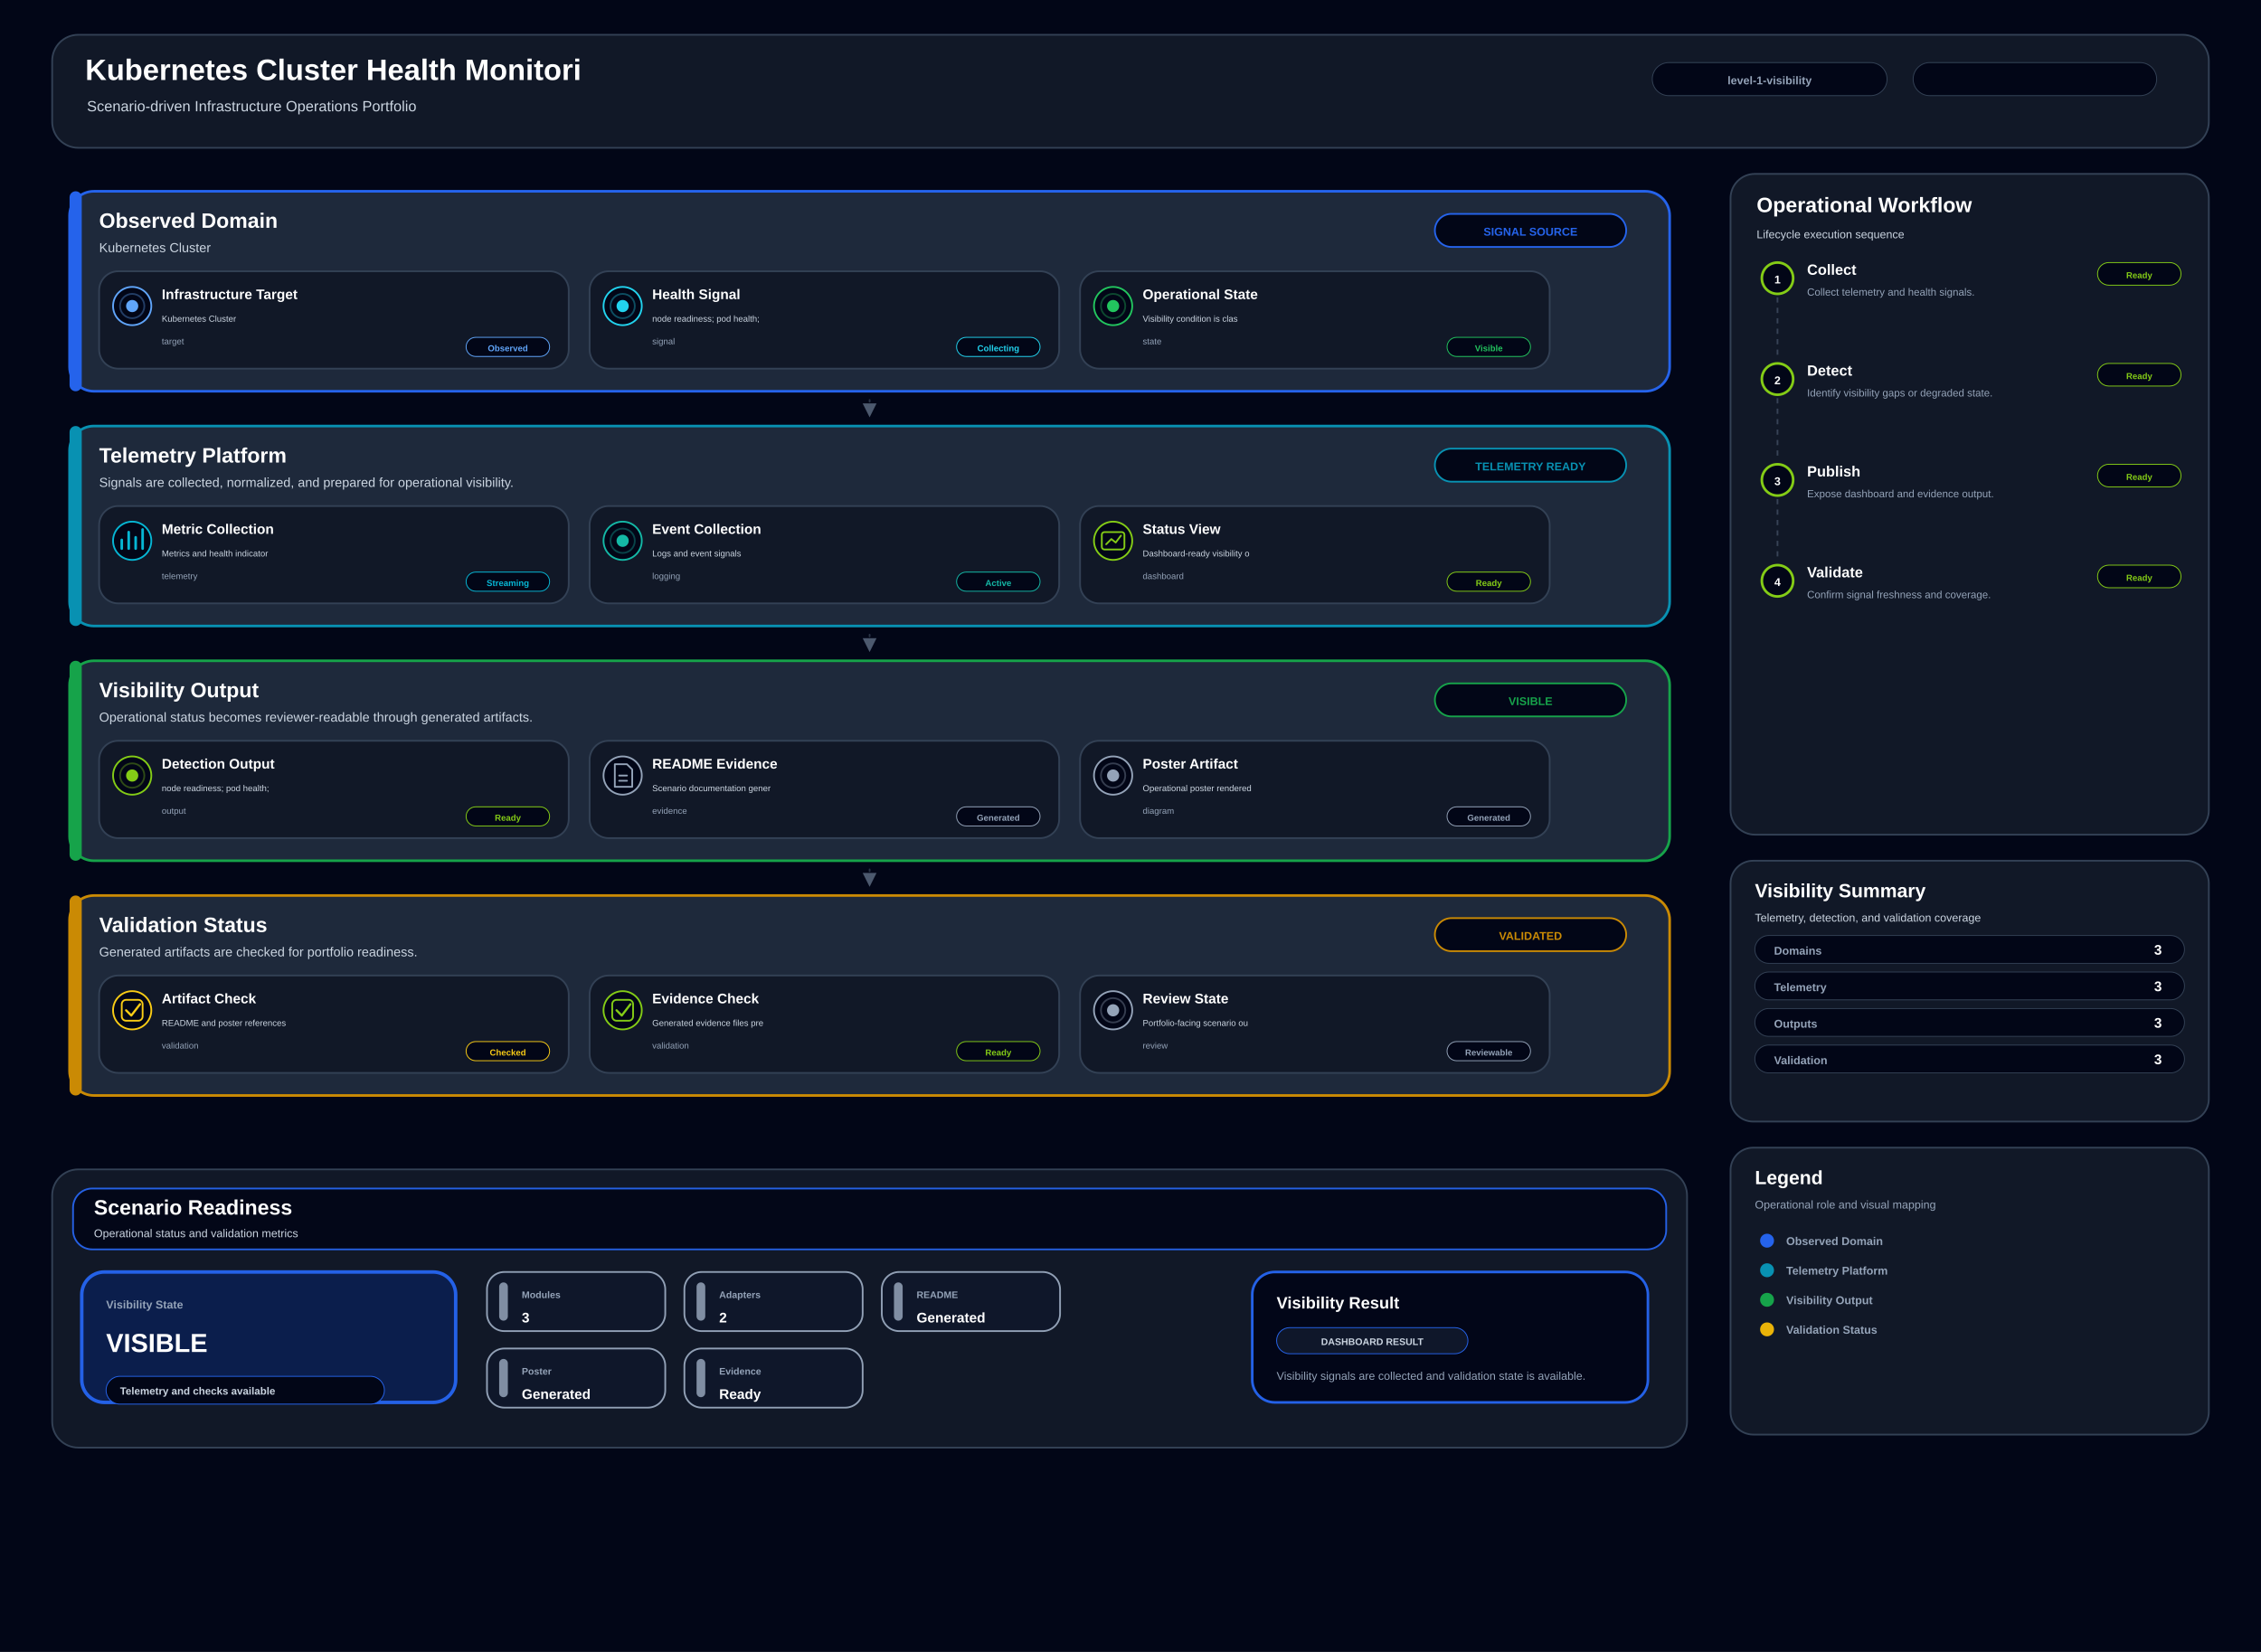
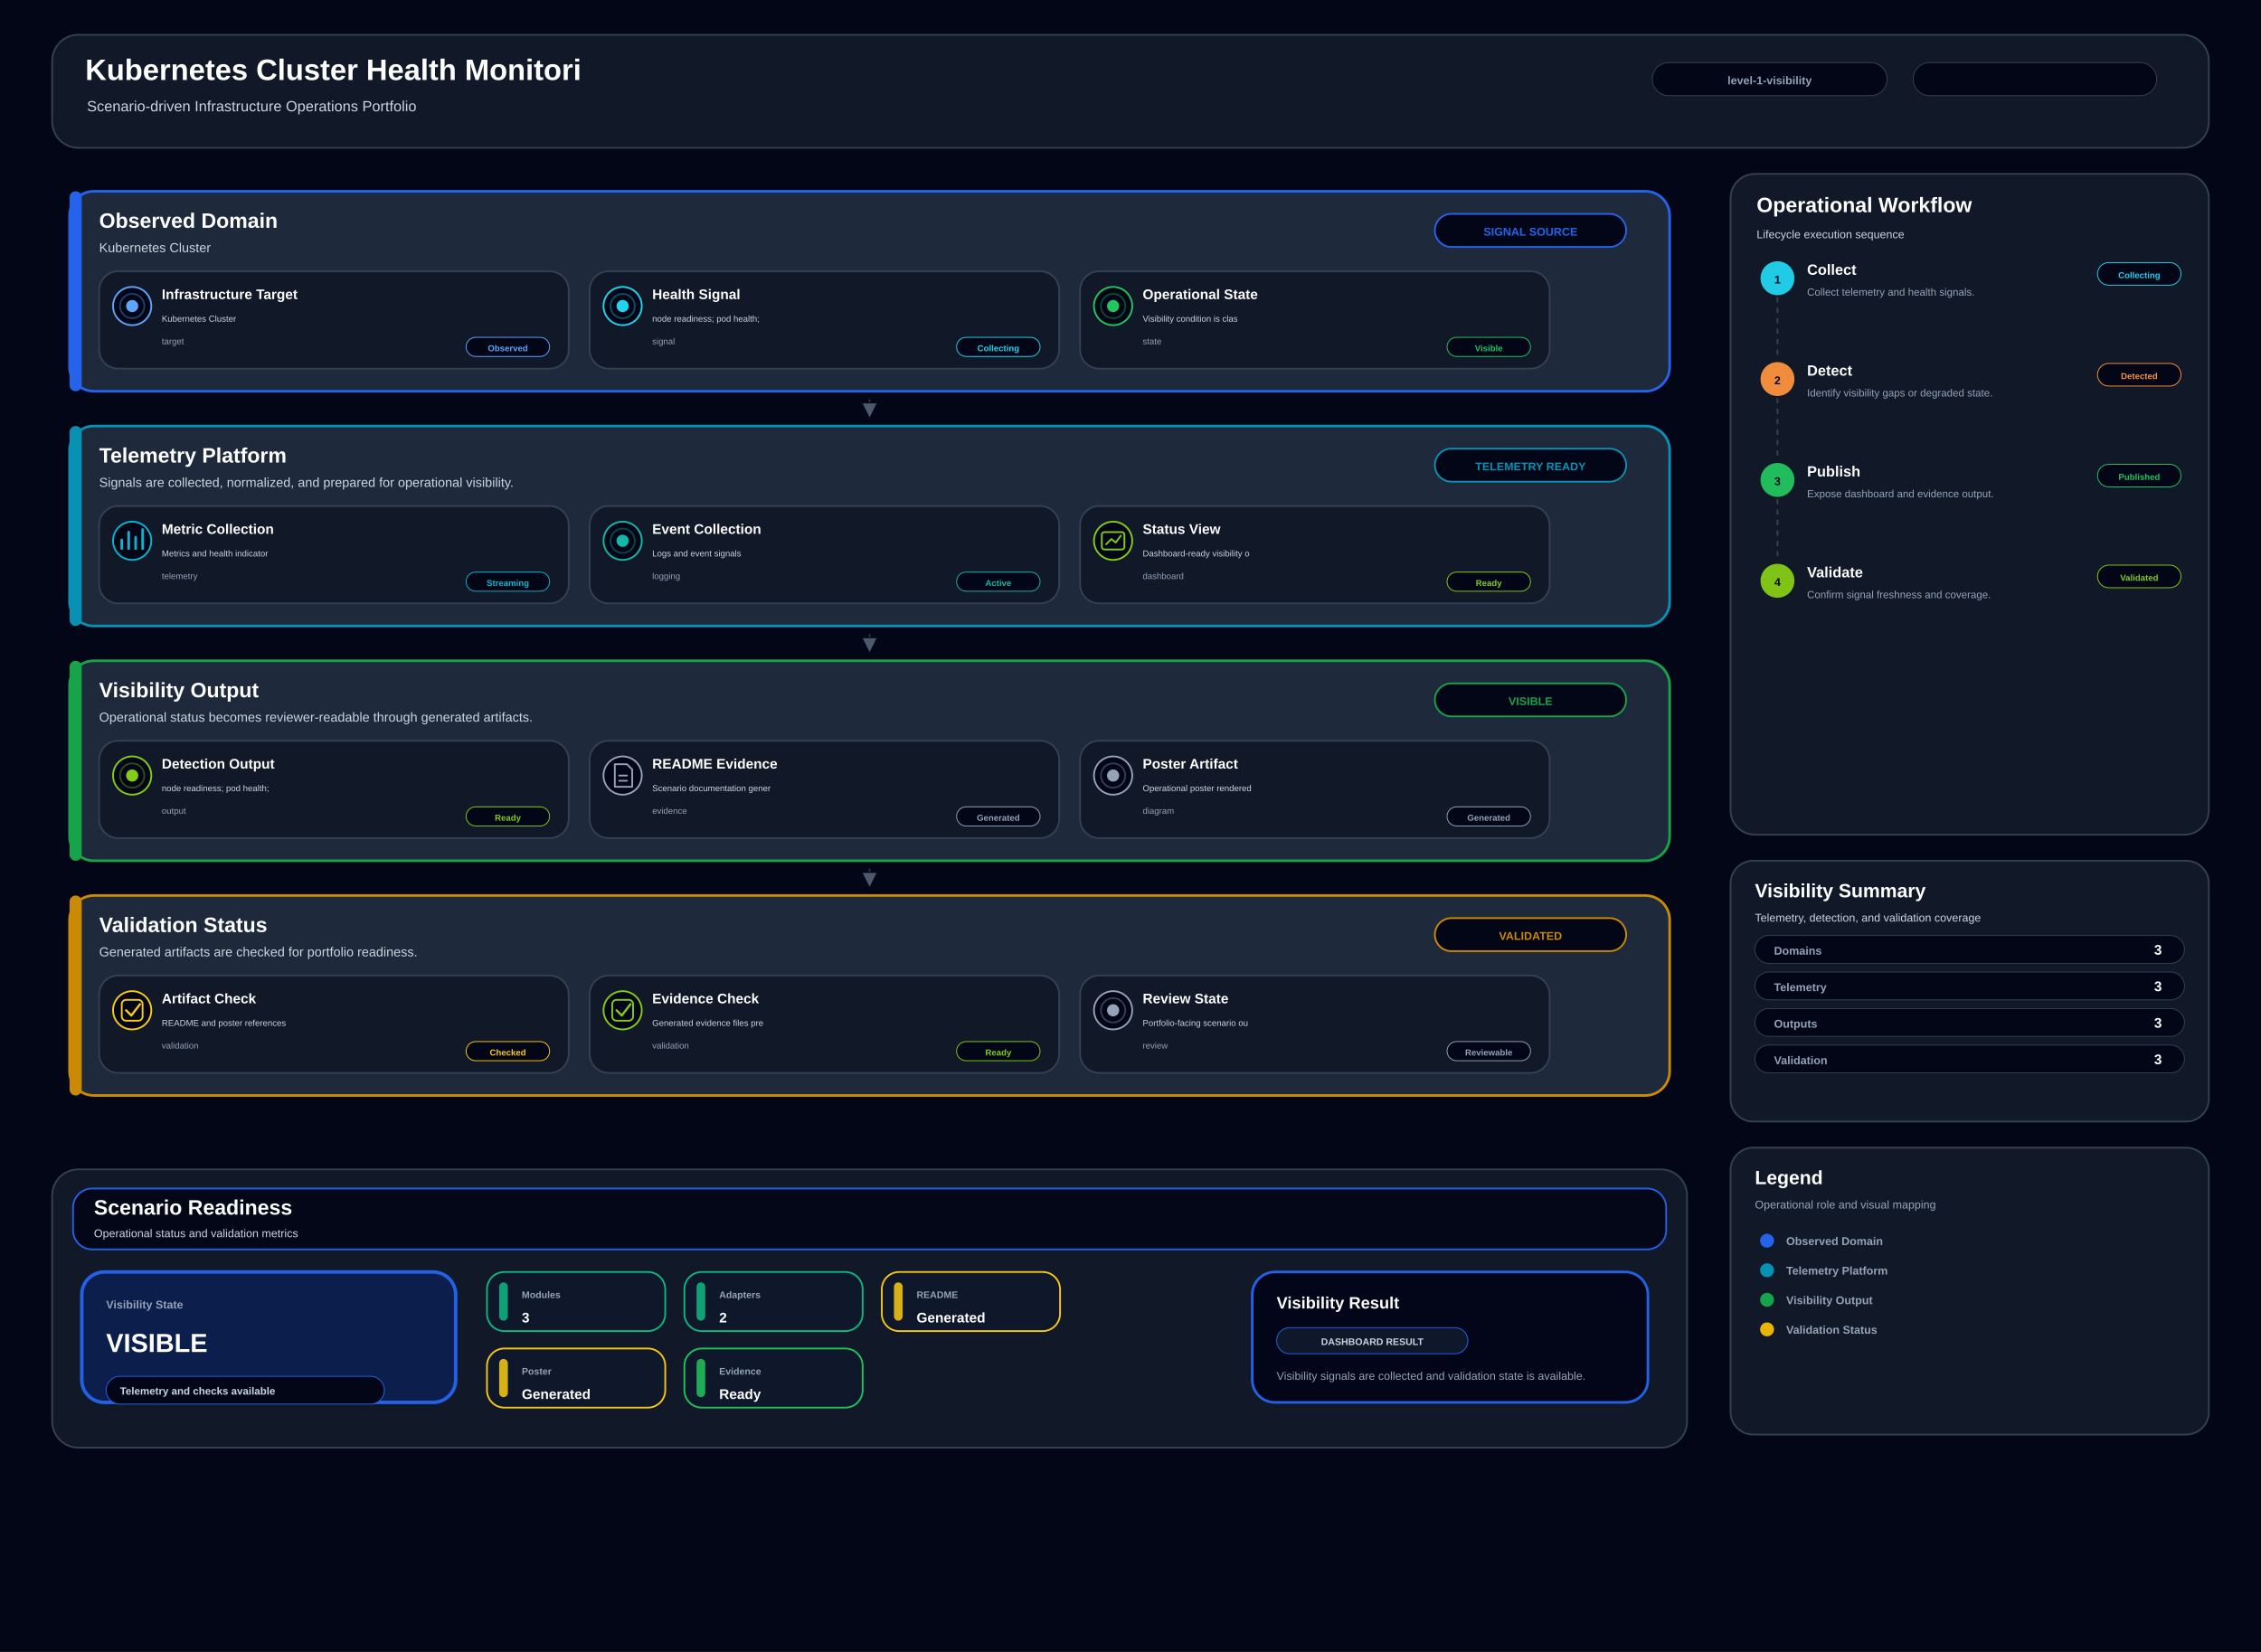
<svg xmlns="http://www.w3.org/2000/svg" width="2600" height="1900" viewBox="0 0 2600 1900" font-family="Arial, Helvetica, sans-serif">
  <style>text { font-family: Arial, Helvetica, sans-serif; letter-spacing: normal; word-spacing: normal; text-rendering: optimizeLegibility; font-kerning: normal; }</style>
  <style>text { font-family: Arial, Helvetica, sans-serif; letter-spacing: normal; word-spacing: normal; text-rendering: optimizeLegibility; font-kerning: normal; }</style>
  <rect width="2600" height="1900" fill="#020617" />
  <rect x="60" y="40" width="2480" height="130" rx="30" fill="#111827" stroke="#334155" stroke-width="2" />
  <text x="98" y="92" fill="#ffffff" font-size="34" font-weight="bold">Kubernetes Cluster Health Monitori</text>
  <text x="100" y="128" fill="#cbd5e1" font-size="17">Scenario-driven Infrastructure Operations Portfolio</text>
  <rect x="1900" y="72" width="270" height="38" rx="19" fill="#020617" stroke="#334155" stroke-width="1" />
  <text x="2035" y="97" fill="#94a3b8" font-size="13" text-anchor="middle" font-weight="bold">level-1-visibility</text>
  <rect x="2200" y="72" width="280" height="38" rx="19" fill="#020617" stroke="#334155" stroke-width="1" />
  <text x="2340" y="97" fill="#94a3b8" font-size="13" text-anchor="middle" font-weight="bold" />
  <rect x="80" y="220" width="1840" height="230" rx="28" fill="#1e293b" stroke="#2563eb" stroke-width="3" />
  <rect x="80" y="220" width="14" height="230" rx="7" fill="#2563eb" />
  <text x="114" y="262" fill="#ffffff" font-size="24" font-weight="bold">Observed Domain</text>
  <text x="114" y="290" fill="#cbd5e1" font-size="15">Kubernetes Cluster</text>
  <rect x="1650" y="246" width="220" height="38" rx="19" fill="#020617" stroke="#2563eb" stroke-width="2" />
  <text x="1760" y="271" fill="#2563eb" font-size="13" text-anchor="middle" font-weight="bold">SIGNAL SOURCE</text>
  <rect x="114" y="312" width="540" height="112" rx="22" fill="#111827" stroke="#334155" stroke-width="2" />
  <circle cx="152" cy="352" r="22" fill="#020617" stroke="#60a5fa" stroke-width="2" />
  <circle cx="152" cy="352" r="7" fill="#60a5fa" />
  <circle cx="152" cy="352" r="14" fill="none" stroke="#60a5fa" stroke-width="2" opacity="0.35" />
  <text x="186" y="344" fill="#ffffff" font-size="16" font-weight="bold">Infrastructure Target</text>
  <text x="186" y="370" fill="#cbd5e1" font-size="10">Kubernetes Cluster</text>
  <text x="186" y="396" fill="#94a3b8" font-size="10">target</text>
  <rect x="536" y="388" width="96" height="22" rx="11" fill="#020617" stroke="#60a5fa" stroke-width="1" />
  <text x="584" y="404" fill="#60a5fa" font-size="10" text-anchor="middle" font-weight="bold">Observed</text>
  <rect x="678" y="312" width="540" height="112" rx="22" fill="#111827" stroke="#334155" stroke-width="2" />
  <circle cx="716" cy="352" r="22" fill="#020617" stroke="#22d3ee" stroke-width="2" />
  <circle cx="716" cy="352" r="7" fill="#22d3ee" />
  <circle cx="716" cy="352" r="14" fill="none" stroke="#22d3ee" stroke-width="2" opacity="0.35" />
  <text x="750" y="344" fill="#ffffff" font-size="16" font-weight="bold">Health Signal</text>
  <text x="750" y="370" fill="#cbd5e1" font-size="10">node readiness; pod health; </text>
  <text x="750" y="396" fill="#94a3b8" font-size="10">signal</text>
  <rect x="1100" y="388" width="96" height="22" rx="11" fill="#020617" stroke="#22d3ee" stroke-width="1" />
  <text x="1148" y="404" fill="#22d3ee" font-size="10" text-anchor="middle" font-weight="bold">Collecting</text>
  <rect x="1242" y="312" width="540" height="112" rx="22" fill="#111827" stroke="#334155" stroke-width="2" />
  <circle cx="1280" cy="352" r="22" fill="#020617" stroke="#22c55e" stroke-width="2" />
  <circle cx="1280" cy="352" r="7" fill="#22c55e" />
  <circle cx="1280" cy="352" r="14" fill="none" stroke="#22c55e" stroke-width="2" opacity="0.35" />
  <text x="1314" y="344" fill="#ffffff" font-size="16" font-weight="bold">Operational State</text>
  <text x="1314" y="370" fill="#cbd5e1" font-size="10">Visibility condition is clas</text>
  <text x="1314" y="396" fill="#94a3b8" font-size="10">state</text>
  <rect x="1664" y="388" width="96" height="22" rx="11" fill="#020617" stroke="#22c55e" stroke-width="1" />
  <text x="1712" y="404" fill="#22c55e" font-size="10" text-anchor="middle" font-weight="bold">Visible</text>
  <rect x="80" y="490" width="1840" height="230" rx="28" fill="#1e293b" stroke="#0891b2" stroke-width="3" />
  <rect x="80" y="490" width="14" height="230" rx="7" fill="#0891b2" />
  <text x="114" y="532" fill="#ffffff" font-size="24" font-weight="bold">Telemetry Platform</text>
  <text x="114" y="560" fill="#cbd5e1" font-size="15">Signals are collected, normalized, and prepared for operational visibility.</text>
  <rect x="1650" y="516" width="220" height="38" rx="19" fill="#020617" stroke="#0891b2" stroke-width="2" />
  <text x="1760" y="541" fill="#0891b2" font-size="13" text-anchor="middle" font-weight="bold">TELEMETRY READY</text>
  <rect x="114" y="582" width="540" height="112" rx="22" fill="#111827" stroke="#334155" stroke-width="2" />
  <circle cx="152" cy="622" r="22" fill="#020617" stroke="#06b6d4" stroke-width="2" />
  <line x1="140" y1="631" x2="140" y2="621" stroke="#06b6d4" stroke-width="3" stroke-linecap="round" />
  <line x1="148" y1="631" x2="148" y2="612" stroke="#06b6d4" stroke-width="3" stroke-linecap="round" />
  <line x1="156" y1="631" x2="156" y2="618" stroke="#06b6d4" stroke-width="3" stroke-linecap="round" />
  <line x1="164" y1="631" x2="164" y2="609" stroke="#06b6d4" stroke-width="3" stroke-linecap="round" />
  <text x="186" y="614" fill="#ffffff" font-size="16" font-weight="bold">Metric Collection</text>
  <text x="186" y="640" fill="#cbd5e1" font-size="10">Metrics and health indicator</text>
  <text x="186" y="666" fill="#94a3b8" font-size="10">telemetry</text>
  <rect x="536" y="658" width="96" height="22" rx="11" fill="#020617" stroke="#06b6d4" stroke-width="1" />
  <text x="584" y="674" fill="#06b6d4" font-size="10" text-anchor="middle" font-weight="bold">Streaming</text>
  <rect x="678" y="582" width="540" height="112" rx="22" fill="#111827" stroke="#334155" stroke-width="2" />
  <circle cx="716" cy="622" r="22" fill="#020617" stroke="#14b8a6" stroke-width="2" />
  <circle cx="716" cy="622" r="7" fill="#14b8a6" />
  <circle cx="716" cy="622" r="14" fill="none" stroke="#14b8a6" stroke-width="2" opacity="0.35" />
  <text x="750" y="614" fill="#ffffff" font-size="16" font-weight="bold">Event Collection</text>
  <text x="750" y="640" fill="#cbd5e1" font-size="10">Logs and event signals</text>
  <text x="750" y="666" fill="#94a3b8" font-size="10">logging</text>
  <rect x="1100" y="658" width="96" height="22" rx="11" fill="#020617" stroke="#14b8a6" stroke-width="1" />
  <text x="1148" y="674" fill="#14b8a6" font-size="10" text-anchor="middle" font-weight="bold">Active</text>
  <rect x="1242" y="582" width="540" height="112" rx="22" fill="#111827" stroke="#334155" stroke-width="2" />
  <circle cx="1280" cy="622" r="22" fill="#020617" stroke="#84cc16" stroke-width="2" />
  <rect x="1267" y="612" width="26" height="20" rx="3" fill="none" stroke="#84cc16" stroke-width="2" />
  <polyline points="1272,626 1278,620 1283,624 1289,616" fill="none" stroke="#84cc16" stroke-width="2" stroke-linecap="round" stroke-linejoin="round" />
  <text x="1314" y="614" fill="#ffffff" font-size="16" font-weight="bold">Status View</text>
  <text x="1314" y="640" fill="#cbd5e1" font-size="10">Dashboard-ready visibility o</text>
  <text x="1314" y="666" fill="#94a3b8" font-size="10">dashboard</text>
  <rect x="1664" y="658" width="96" height="22" rx="11" fill="#020617" stroke="#84cc16" stroke-width="1" />
  <text x="1712" y="674" fill="#84cc16" font-size="10" text-anchor="middle" font-weight="bold">Ready</text>
  <rect x="80" y="760" width="1840" height="230" rx="28" fill="#1e293b" stroke="#16a34a" stroke-width="3" />
  <rect x="80" y="760" width="14" height="230" rx="7" fill="#16a34a" />
  <text x="114" y="802" fill="#ffffff" font-size="24" font-weight="bold">Visibility Output</text>
  <text x="114" y="830" fill="#cbd5e1" font-size="15">Operational status becomes reviewer-readable through generated artifacts.</text>
  <rect x="1650" y="786" width="220" height="38" rx="19" fill="#020617" stroke="#16a34a" stroke-width="2" />
  <text x="1760" y="811" fill="#16a34a" font-size="13" text-anchor="middle" font-weight="bold">VISIBLE</text>
  <rect x="114" y="852" width="540" height="112" rx="22" fill="#111827" stroke="#334155" stroke-width="2" />
  <circle cx="152" cy="892" r="22" fill="#020617" stroke="#84cc16" stroke-width="2" />
  <circle cx="152" cy="892" r="7" fill="#84cc16" />
  <circle cx="152" cy="892" r="14" fill="none" stroke="#84cc16" stroke-width="2" opacity="0.35" />
  <text x="186" y="884" fill="#ffffff" font-size="16" font-weight="bold">Detection Output</text>
  <text x="186" y="910" fill="#cbd5e1" font-size="10">node readiness; pod health; </text>
  <text x="186" y="936" fill="#94a3b8" font-size="10">output</text>
  <rect x="536" y="928" width="96" height="22" rx="11" fill="#020617" stroke="#84cc16" stroke-width="1" />
  <text x="584" y="944" fill="#84cc16" font-size="10" text-anchor="middle" font-weight="bold">Ready</text>
  <rect x="678" y="852" width="540" height="112" rx="22" fill="#111827" stroke="#334155" stroke-width="2" />
  <circle cx="716" cy="892" r="22" fill="#020617" stroke="#94a3b8" stroke-width="2" />
  <polygon points="707,879 721,879 727,885 727,905 707,905" fill="none" stroke="#94a3b8" stroke-width="2" stroke-linejoin="round" />
  <line x1="712" y1="892" x2="721" y2="892" stroke="#94a3b8" stroke-width="2" stroke-linecap="round" />
  <line x1="712" y1="898" x2="721" y2="898" stroke="#94a3b8" stroke-width="2" stroke-linecap="round" />
  <text x="750" y="884" fill="#ffffff" font-size="16" font-weight="bold">README Evidence</text>
  <text x="750" y="910" fill="#cbd5e1" font-size="10">Scenario documentation gener</text>
  <text x="750" y="936" fill="#94a3b8" font-size="10">evidence</text>
  <rect x="1100" y="928" width="96" height="22" rx="11" fill="#020617" stroke="#94a3b8" stroke-width="1" />
  <text x="1148" y="944" fill="#94a3b8" font-size="10" text-anchor="middle" font-weight="bold">Generated</text>
  <rect x="1242" y="852" width="540" height="112" rx="22" fill="#111827" stroke="#334155" stroke-width="2" />
  <circle cx="1280" cy="892" r="22" fill="#020617" stroke="#94a3b8" stroke-width="2" />
  <circle cx="1280" cy="892" r="7" fill="#94a3b8" />
  <circle cx="1280" cy="892" r="14" fill="none" stroke="#94a3b8" stroke-width="2" opacity="0.35" />
  <text x="1314" y="884" fill="#ffffff" font-size="16" font-weight="bold">Poster Artifact</text>
  <text x="1314" y="910" fill="#cbd5e1" font-size="10">Operational poster rendered</text>
  <text x="1314" y="936" fill="#94a3b8" font-size="10">diagram</text>
  <rect x="1664" y="928" width="96" height="22" rx="11" fill="#020617" stroke="#94a3b8" stroke-width="1" />
  <text x="1712" y="944" fill="#94a3b8" font-size="10" text-anchor="middle" font-weight="bold">Generated</text>
  <rect x="80" y="1030" width="1840" height="230" rx="28" fill="#1e293b" stroke="#ca8a04" stroke-width="3" />
  <rect x="80" y="1030" width="14" height="230" rx="7" fill="#ca8a04" />
  <text x="114" y="1072" fill="#ffffff" font-size="24" font-weight="bold">Validation Status</text>
  <text x="114" y="1100" fill="#cbd5e1" font-size="15">Generated artifacts are checked for portfolio readiness.</text>
  <rect x="1650" y="1056" width="220" height="38" rx="19" fill="#020617" stroke="#ca8a04" stroke-width="2" />
  <text x="1760" y="1081" fill="#ca8a04" font-size="13" text-anchor="middle" font-weight="bold">VALIDATED</text>
  <rect x="114" y="1122" width="540" height="112" rx="22" fill="#111827" stroke="#334155" stroke-width="2" />
  <circle cx="152" cy="1162" r="22" fill="#020617" stroke="#facc15" stroke-width="2" />
  <rect x="140" y="1150" width="24" height="24" rx="5" fill="none" stroke="#facc15" stroke-width="2" />
  <polyline points="145,1162 151,1168 161,1155" fill="none" stroke="#facc15" stroke-width="2.5" stroke-linecap="round" stroke-linejoin="round" />
  <text x="186" y="1154" fill="#ffffff" font-size="16" font-weight="bold">Artifact Check</text>
  <text x="186" y="1180" fill="#cbd5e1" font-size="10">README and poster references</text>
  <text x="186" y="1206" fill="#94a3b8" font-size="10">validation</text>
  <rect x="536" y="1198" width="96" height="22" rx="11" fill="#020617" stroke="#facc15" stroke-width="1" />
  <text x="584" y="1214" fill="#facc15" font-size="10" text-anchor="middle" font-weight="bold">Checked</text>
  <rect x="678" y="1122" width="540" height="112" rx="22" fill="#111827" stroke="#334155" stroke-width="2" />
  <circle cx="716" cy="1162" r="22" fill="#020617" stroke="#84cc16" stroke-width="2" />
  <rect x="704" y="1150" width="24" height="24" rx="5" fill="none" stroke="#84cc16" stroke-width="2" />
  <polyline points="709,1162 715,1168 725,1155" fill="none" stroke="#84cc16" stroke-width="2.5" stroke-linecap="round" stroke-linejoin="round" />
  <text x="750" y="1154" fill="#ffffff" font-size="16" font-weight="bold">Evidence Check</text>
  <text x="750" y="1180" fill="#cbd5e1" font-size="10">Generated evidence files pre</text>
  <text x="750" y="1206" fill="#94a3b8" font-size="10">validation</text>
  <rect x="1100" y="1198" width="96" height="22" rx="11" fill="#020617" stroke="#84cc16" stroke-width="1" />
  <text x="1148" y="1214" fill="#84cc16" font-size="10" text-anchor="middle" font-weight="bold">Ready</text>
  <rect x="1242" y="1122" width="540" height="112" rx="22" fill="#111827" stroke="#334155" stroke-width="2" />
  <circle cx="1280" cy="1162" r="22" fill="#020617" stroke="#94a3b8" stroke-width="2" />
  <circle cx="1280" cy="1162" r="7" fill="#94a3b8" />
  <circle cx="1280" cy="1162" r="14" fill="none" stroke="#94a3b8" stroke-width="2" opacity="0.35" />
  <text x="1314" y="1154" fill="#ffffff" font-size="16" font-weight="bold">Review State</text>
  <text x="1314" y="1180" fill="#cbd5e1" font-size="10">Portfolio-facing scenario ou</text>
  <text x="1314" y="1206" fill="#94a3b8" font-size="10">review</text>
  <rect x="1664" y="1198" width="96" height="22" rx="11" fill="#020617" stroke="#94a3b8" stroke-width="1" />
  <text x="1712" y="1214" fill="#94a3b8" font-size="10" text-anchor="middle" font-weight="bold">Reviewable</text>
  <line x1="1000.0" y1="460" x2="1000.0" y2="462" stroke="#475569" stroke-width="2" stroke-linecap="round" stroke-dasharray="8 8" opacity="0.55" />
  <polygon points="992.0,464 1008.0,464 1000.0,480" fill="#64748b" opacity="0.75" />
  <line x1="1000.0" y1="730" x2="1000.0" y2="732" stroke="#475569" stroke-width="2" stroke-linecap="round" stroke-dasharray="8 8" opacity="0.55" />
  <polygon points="992.0,734 1008.0,734 1000.0,750" fill="#64748b" opacity="0.75" />
  <line x1="1000.0" y1="1000" x2="1000.0" y2="1002" stroke="#475569" stroke-width="2" stroke-linecap="round" stroke-dasharray="8 8" opacity="0.55" />
  <polygon points="992.0,1004 1008.0,1004 1000.0,1020" fill="#64748b" opacity="0.75" />
  <rect x="1990" y="200" width="550" height="760" rx="28" fill="#111827" stroke="#334155" stroke-width="2" />
  <text x="2020" y="244" fill="#ffffff" font-size="24" font-weight="bold">Operational Workflow</text>
  <text x="2020" y="274" fill="#cbd5e1" font-size="13">Lifecycle execution sequence</text>
-   <circle cx="2044" cy="320" r="18" fill="#020617" stroke="#84cc16" stroke-width="3" />
-   <text x="2044" y="326" fill="#ffffff" font-size="13" text-anchor="middle" font-weight="bold">1</text>
+   <circle cx="2044" cy="320" r="18" fill="#22d3ee" stroke="#22d3ee" stroke-width="3" opacity="0.95" />
+   <text x="2044" y="326" fill="#020617" font-size="13" text-anchor="middle" font-weight="bold">1</text>
  <text x="2078" y="316" fill="#ffffff" font-size="17" font-weight="bold">Collect</text>
  <text x="2078" y="340" fill="#94a3b8" font-size="12">Collect telemetry and health signals.</text>
-   <rect x="2412" y="302" width="96" height="26" rx="13" fill="#020617" stroke="#84cc16" stroke-width="1" />
-   <text x="2460" y="320" fill="#84cc16" font-size="10" text-anchor="middle" font-weight="bold">Ready</text>
+   <rect x="2412" y="302" width="96" height="26" rx="13" fill="#020617" stroke="#22d3ee" stroke-width="1" />
+   <text x="2460" y="320" fill="#22d3ee" font-size="10" text-anchor="middle" font-weight="bold">Collecting</text>
  <line x1="2044" y1="342" x2="2044" y2="412" stroke="#475569" stroke-width="2" stroke-dasharray="6 6" opacity="0.7" />
-   <circle cx="2044" cy="436" r="18" fill="#020617" stroke="#84cc16" stroke-width="3" />
-   <text x="2044" y="442" fill="#ffffff" font-size="13" text-anchor="middle" font-weight="bold">2</text>
+   <circle cx="2044" cy="436" r="18" fill="#fb923c" stroke="#fb923c" stroke-width="3" opacity="0.95" />
+   <text x="2044" y="442" fill="#020617" font-size="13" text-anchor="middle" font-weight="bold">2</text>
  <text x="2078" y="432" fill="#ffffff" font-size="17" font-weight="bold">Detect</text>
  <text x="2078" y="456" fill="#94a3b8" font-size="12">Identify visibility gaps or degraded state.</text>
-   <rect x="2412" y="418" width="96" height="26" rx="13" fill="#020617" stroke="#84cc16" stroke-width="1" />
-   <text x="2460" y="436" fill="#84cc16" font-size="10" text-anchor="middle" font-weight="bold">Ready</text>
+   <rect x="2412" y="418" width="96" height="26" rx="13" fill="#020617" stroke="#fb923c" stroke-width="1" />
+   <text x="2460" y="436" fill="#fb923c" font-size="10" text-anchor="middle" font-weight="bold">Detected</text>
  <line x1="2044" y1="458" x2="2044" y2="528" stroke="#475569" stroke-width="2" stroke-dasharray="6 6" opacity="0.7" />
-   <circle cx="2044" cy="552" r="18" fill="#020617" stroke="#84cc16" stroke-width="3" />
-   <text x="2044" y="558" fill="#ffffff" font-size="13" text-anchor="middle" font-weight="bold">3</text>
+   <circle cx="2044" cy="552" r="18" fill="#22c55e" stroke="#22c55e" stroke-width="3" opacity="0.95" />
+   <text x="2044" y="558" fill="#020617" font-size="13" text-anchor="middle" font-weight="bold">3</text>
  <text x="2078" y="548" fill="#ffffff" font-size="17" font-weight="bold">Publish</text>
  <text x="2078" y="572" fill="#94a3b8" font-size="12">Expose dashboard and evidence output.</text>
-   <rect x="2412" y="534" width="96" height="26" rx="13" fill="#020617" stroke="#84cc16" stroke-width="1" />
-   <text x="2460" y="552" fill="#84cc16" font-size="10" text-anchor="middle" font-weight="bold">Ready</text>
+   <rect x="2412" y="534" width="96" height="26" rx="13" fill="#020617" stroke="#22c55e" stroke-width="1" />
+   <text x="2460" y="552" fill="#22c55e" font-size="10" text-anchor="middle" font-weight="bold">Published</text>
  <line x1="2044" y1="574" x2="2044" y2="644" stroke="#475569" stroke-width="2" stroke-dasharray="6 6" opacity="0.7" />
-   <circle cx="2044" cy="668" r="18" fill="#020617" stroke="#84cc16" stroke-width="3" />
-   <text x="2044" y="674" fill="#ffffff" font-size="13" text-anchor="middle" font-weight="bold">4</text>
+   <circle cx="2044" cy="668" r="18" fill="#84cc16" stroke="#84cc16" stroke-width="3" opacity="0.95" />
+   <text x="2044" y="674" fill="#020617" font-size="13" text-anchor="middle" font-weight="bold">4</text>
  <text x="2078" y="664" fill="#ffffff" font-size="17" font-weight="bold">Validate</text>
  <text x="2078" y="688" fill="#94a3b8" font-size="12">Confirm signal freshness and coverage.</text>
  <rect x="2412" y="650" width="96" height="26" rx="13" fill="#020617" stroke="#84cc16" stroke-width="1" />
-   <text x="2460" y="668" fill="#84cc16" font-size="10" text-anchor="middle" font-weight="bold">Ready</text>
+   <text x="2460" y="668" fill="#84cc16" font-size="10" text-anchor="middle" font-weight="bold">Validated</text>
  <rect x="1990" y="990" width="550" height="300" rx="26" fill="#111827" stroke="#334155" stroke-width="2" />
  <text x="2018" y="1032" fill="#ffffff" font-size="22" font-weight="bold">Visibility Summary</text>
  <text x="2018" y="1060" fill="#cbd5e1" font-size="13">Telemetry, detection, and validation coverage</text>
  <rect x="2018" y="1076" width="494" height="32" rx="16" fill="#020617" stroke="#334155" stroke-width="1" />
  <text x="2040" y="1098" fill="#94a3b8" font-size="13" font-weight="bold">Domains</text>
  <text x="2486" y="1098" fill="#ffffff" font-size="16" text-anchor="end" font-weight="bold">3</text>
  <rect x="2018" y="1118" width="494" height="32" rx="16" fill="#020617" stroke="#334155" stroke-width="1" />
  <text x="2040" y="1140" fill="#94a3b8" font-size="13" font-weight="bold">Telemetry</text>
  <text x="2486" y="1140" fill="#ffffff" font-size="16" text-anchor="end" font-weight="bold">3</text>
  <rect x="2018" y="1160" width="494" height="32" rx="16" fill="#020617" stroke="#334155" stroke-width="1" />
  <text x="2040" y="1182" fill="#94a3b8" font-size="13" font-weight="bold">Outputs</text>
  <text x="2486" y="1182" fill="#ffffff" font-size="16" text-anchor="end" font-weight="bold">3</text>
  <rect x="2018" y="1202" width="494" height="32" rx="16" fill="#020617" stroke="#334155" stroke-width="1" />
  <text x="2040" y="1224" fill="#94a3b8" font-size="13" font-weight="bold">Validation</text>
  <text x="2486" y="1224" fill="#ffffff" font-size="16" text-anchor="end" font-weight="bold">3</text>
  <rect x="60" y="1345" width="1880" height="320" rx="30" fill="#111827" stroke="#334155" stroke-width="2" />
  <rect x="84" y="1367" width="1832" height="70" rx="22" fill="#020617" stroke="#2563eb" stroke-width="2" opacity="0.96" />
  <text x="108" y="1397" fill="#ffffff" font-size="24" font-weight="bold">Scenario Readiness</text>
  <text x="108" y="1423" fill="#cbd5e1" font-size="13">Operational status and validation metrics</text>
  <rect x="94" y="1463" width="430" height="150" rx="26" fill="#0b1f4d" stroke="#2563eb" stroke-width="4" opacity="0.98" />
  <text x="122" y="1505" fill="#94a3b8" font-size="13" font-weight="bold">Visibility State</text>
  <text x="122" y="1555" fill="#ffffff" font-size="30" font-weight="bold">VISIBLE</text>
  <rect x="122" y="1583" width="320" height="32" rx="16" fill="#020617" stroke="#2563eb" stroke-width="1" />
  <text x="138" y="1604" fill="#cbd5e1" font-size="12" font-weight="bold">Telemetry and checks available</text>
-   <rect x="560" y="1463" width="205" height="68" rx="20" fill="#0f172a" stroke="#94a3b8" stroke-width="2" opacity="0.98" />
-   <rect x="574" y="1475" width="10" height="44" rx="5" fill="#94a3b8" opacity="0.85" />
+   <rect x="560" y="1463" width="205" height="68" rx="20" fill="#0f172a" stroke="#10b981" stroke-width="2" opacity="0.98" />
+   <rect x="574" y="1475" width="10" height="44" rx="5" fill="#10b981" opacity="0.85" />
  <text x="600" y="1493" fill="#94a3b8" font-size="11" font-weight="bold">Modules</text>
  <text x="600" y="1521" fill="#ffffff" font-size="16" font-weight="bold">3</text>
-   <rect x="787" y="1463" width="205" height="68" rx="20" fill="#0f172a" stroke="#94a3b8" stroke-width="2" opacity="0.98" />
-   <rect x="801" y="1475" width="10" height="44" rx="5" fill="#94a3b8" opacity="0.85" />
+   <rect x="787" y="1463" width="205" height="68" rx="20" fill="#0f172a" stroke="#10b981" stroke-width="2" opacity="0.98" />
+   <rect x="801" y="1475" width="10" height="44" rx="5" fill="#10b981" opacity="0.85" />
  <text x="827" y="1493" fill="#94a3b8" font-size="11" font-weight="bold">Adapters</text>
  <text x="827" y="1521" fill="#ffffff" font-size="16" font-weight="bold">2</text>
-   <rect x="1014" y="1463" width="205" height="68" rx="20" fill="#0f172a" stroke="#94a3b8" stroke-width="2" opacity="0.98" />
-   <rect x="1028" y="1475" width="10" height="44" rx="5" fill="#94a3b8" opacity="0.85" />
+   <rect x="1014" y="1463" width="205" height="68" rx="20" fill="#0f172a" stroke="#facc15" stroke-width="2" opacity="0.98" />
+   <rect x="1028" y="1475" width="10" height="44" rx="5" fill="#facc15" opacity="0.85" />
  <text x="1054" y="1493" fill="#94a3b8" font-size="11" font-weight="bold">README</text>
  <text x="1054" y="1521" fill="#ffffff" font-size="16" font-weight="bold">Generated</text>
-   <rect x="560" y="1551" width="205" height="68" rx="20" fill="#0f172a" stroke="#94a3b8" stroke-width="2" opacity="0.98" />
-   <rect x="574" y="1563" width="10" height="44" rx="5" fill="#94a3b8" opacity="0.85" />
+   <rect x="560" y="1551" width="205" height="68" rx="20" fill="#0f172a" stroke="#facc15" stroke-width="2" opacity="0.98" />
+   <rect x="574" y="1563" width="10" height="44" rx="5" fill="#facc15" opacity="0.85" />
  <text x="600" y="1581" fill="#94a3b8" font-size="11" font-weight="bold">Poster</text>
  <text x="600" y="1609" fill="#ffffff" font-size="16" font-weight="bold">Generated</text>
-   <rect x="787" y="1551" width="205" height="68" rx="20" fill="#0f172a" stroke="#94a3b8" stroke-width="2" opacity="0.98" />
-   <rect x="801" y="1563" width="10" height="44" rx="5" fill="#94a3b8" opacity="0.85" />
+   <rect x="787" y="1551" width="205" height="68" rx="20" fill="#0f172a" stroke="#22c55e" stroke-width="2" opacity="0.98" />
+   <rect x="801" y="1563" width="10" height="44" rx="5" fill="#22c55e" opacity="0.85" />
  <text x="827" y="1581" fill="#94a3b8" font-size="11" font-weight="bold">Evidence</text>
  <text x="827" y="1609" fill="#ffffff" font-size="16" font-weight="bold">Ready</text>
  <rect x="1440" y="1463" width="455" height="150" rx="26" fill="#020617" stroke="#2563eb" stroke-width="3" opacity="0.98" />
  <text x="1468" y="1505" fill="#ffffff" font-size="19" font-weight="bold">Visibility Result</text>
  <rect x="1468" y="1527" width="220" height="30" rx="15" fill="#0f172a" stroke="#2563eb" stroke-width="1" />
  <text x="1578" y="1547" fill="#cbd5e1" font-size="11" text-anchor="middle" font-weight="bold">DASHBOARD RESULT</text>
  <text x="1468" y="1587" fill="#94a3b8" font-size="13">Visibility signals are collected and validation state is available.</text>
  <rect x="1990" y="1320" width="550" height="330" rx="26" fill="#111827" stroke="#334155" stroke-width="2" />
  <text x="2018" y="1362" fill="#ffffff" font-size="22" font-weight="bold">Legend</text>
  <text x="2018" y="1390" fill="#94a3b8" font-size="13">Operational role and visual mapping</text>
  <circle cx="2032" cy="1427" r="8" fill="#2563eb" />
  <text x="2054" y="1432" fill="#94a3b8" font-size="13" font-weight="bold">Observed Domain</text>
  <circle cx="2032" cy="1461" r="8" fill="#0891b2" />
  <text x="2054" y="1466" fill="#94a3b8" font-size="13" font-weight="bold">Telemetry Platform</text>
  <circle cx="2032" cy="1495" r="8" fill="#16a34a" />
  <text x="2054" y="1500" fill="#94a3b8" font-size="13" font-weight="bold">Visibility Output</text>
  <circle cx="2032" cy="1529" r="8" fill="#eab308" />
  <text x="2054" y="1534" fill="#94a3b8" font-size="13" font-weight="bold">Validation Status</text>
</svg>
